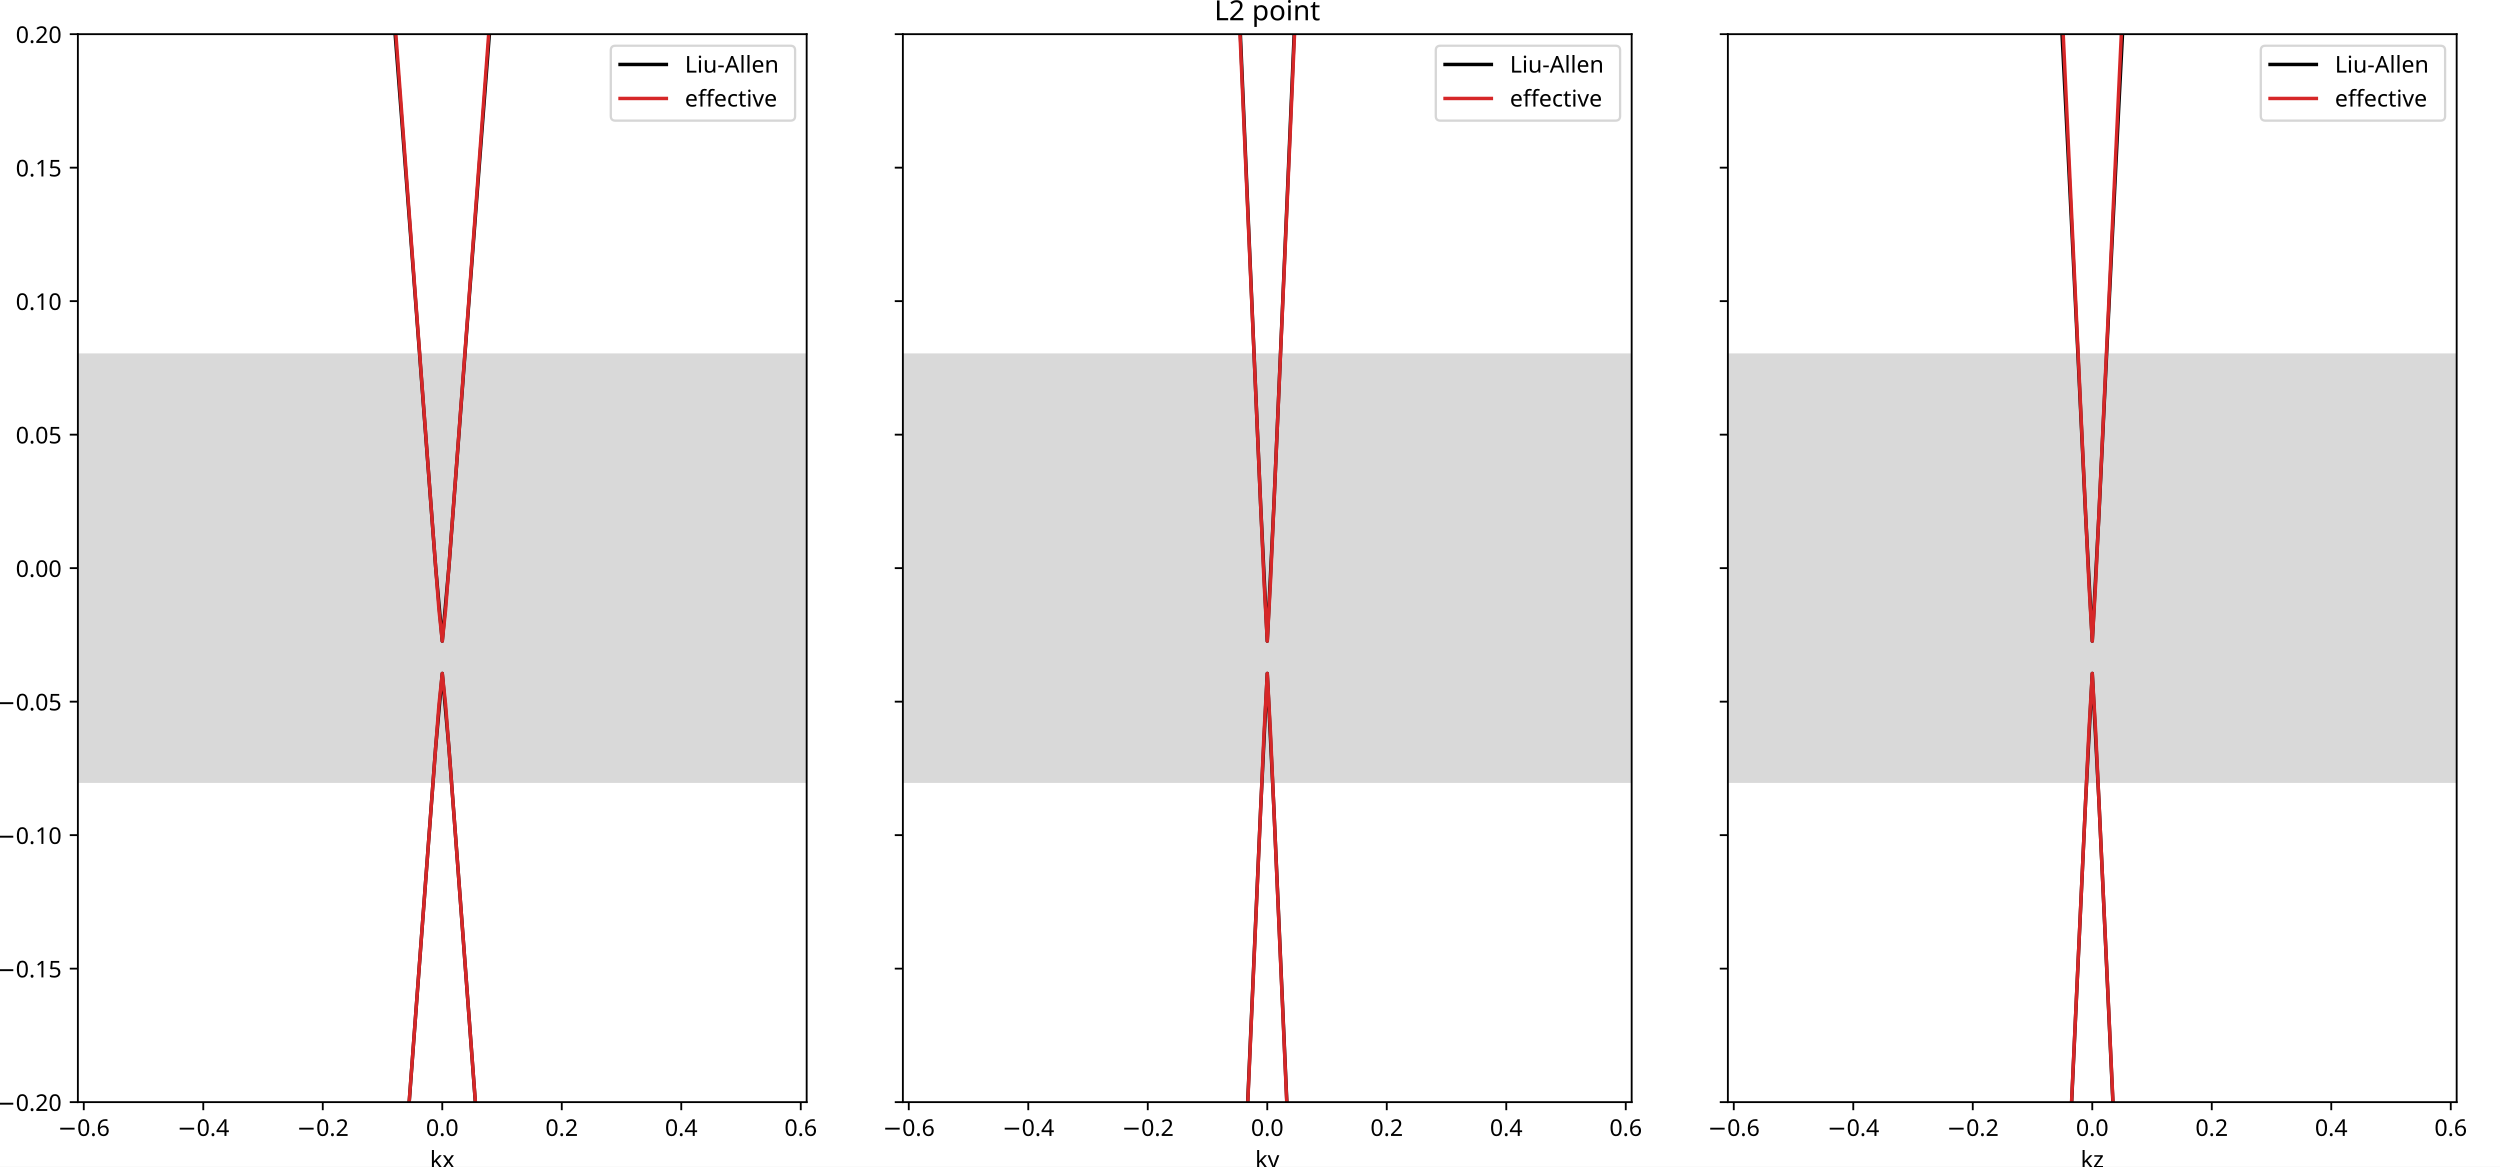
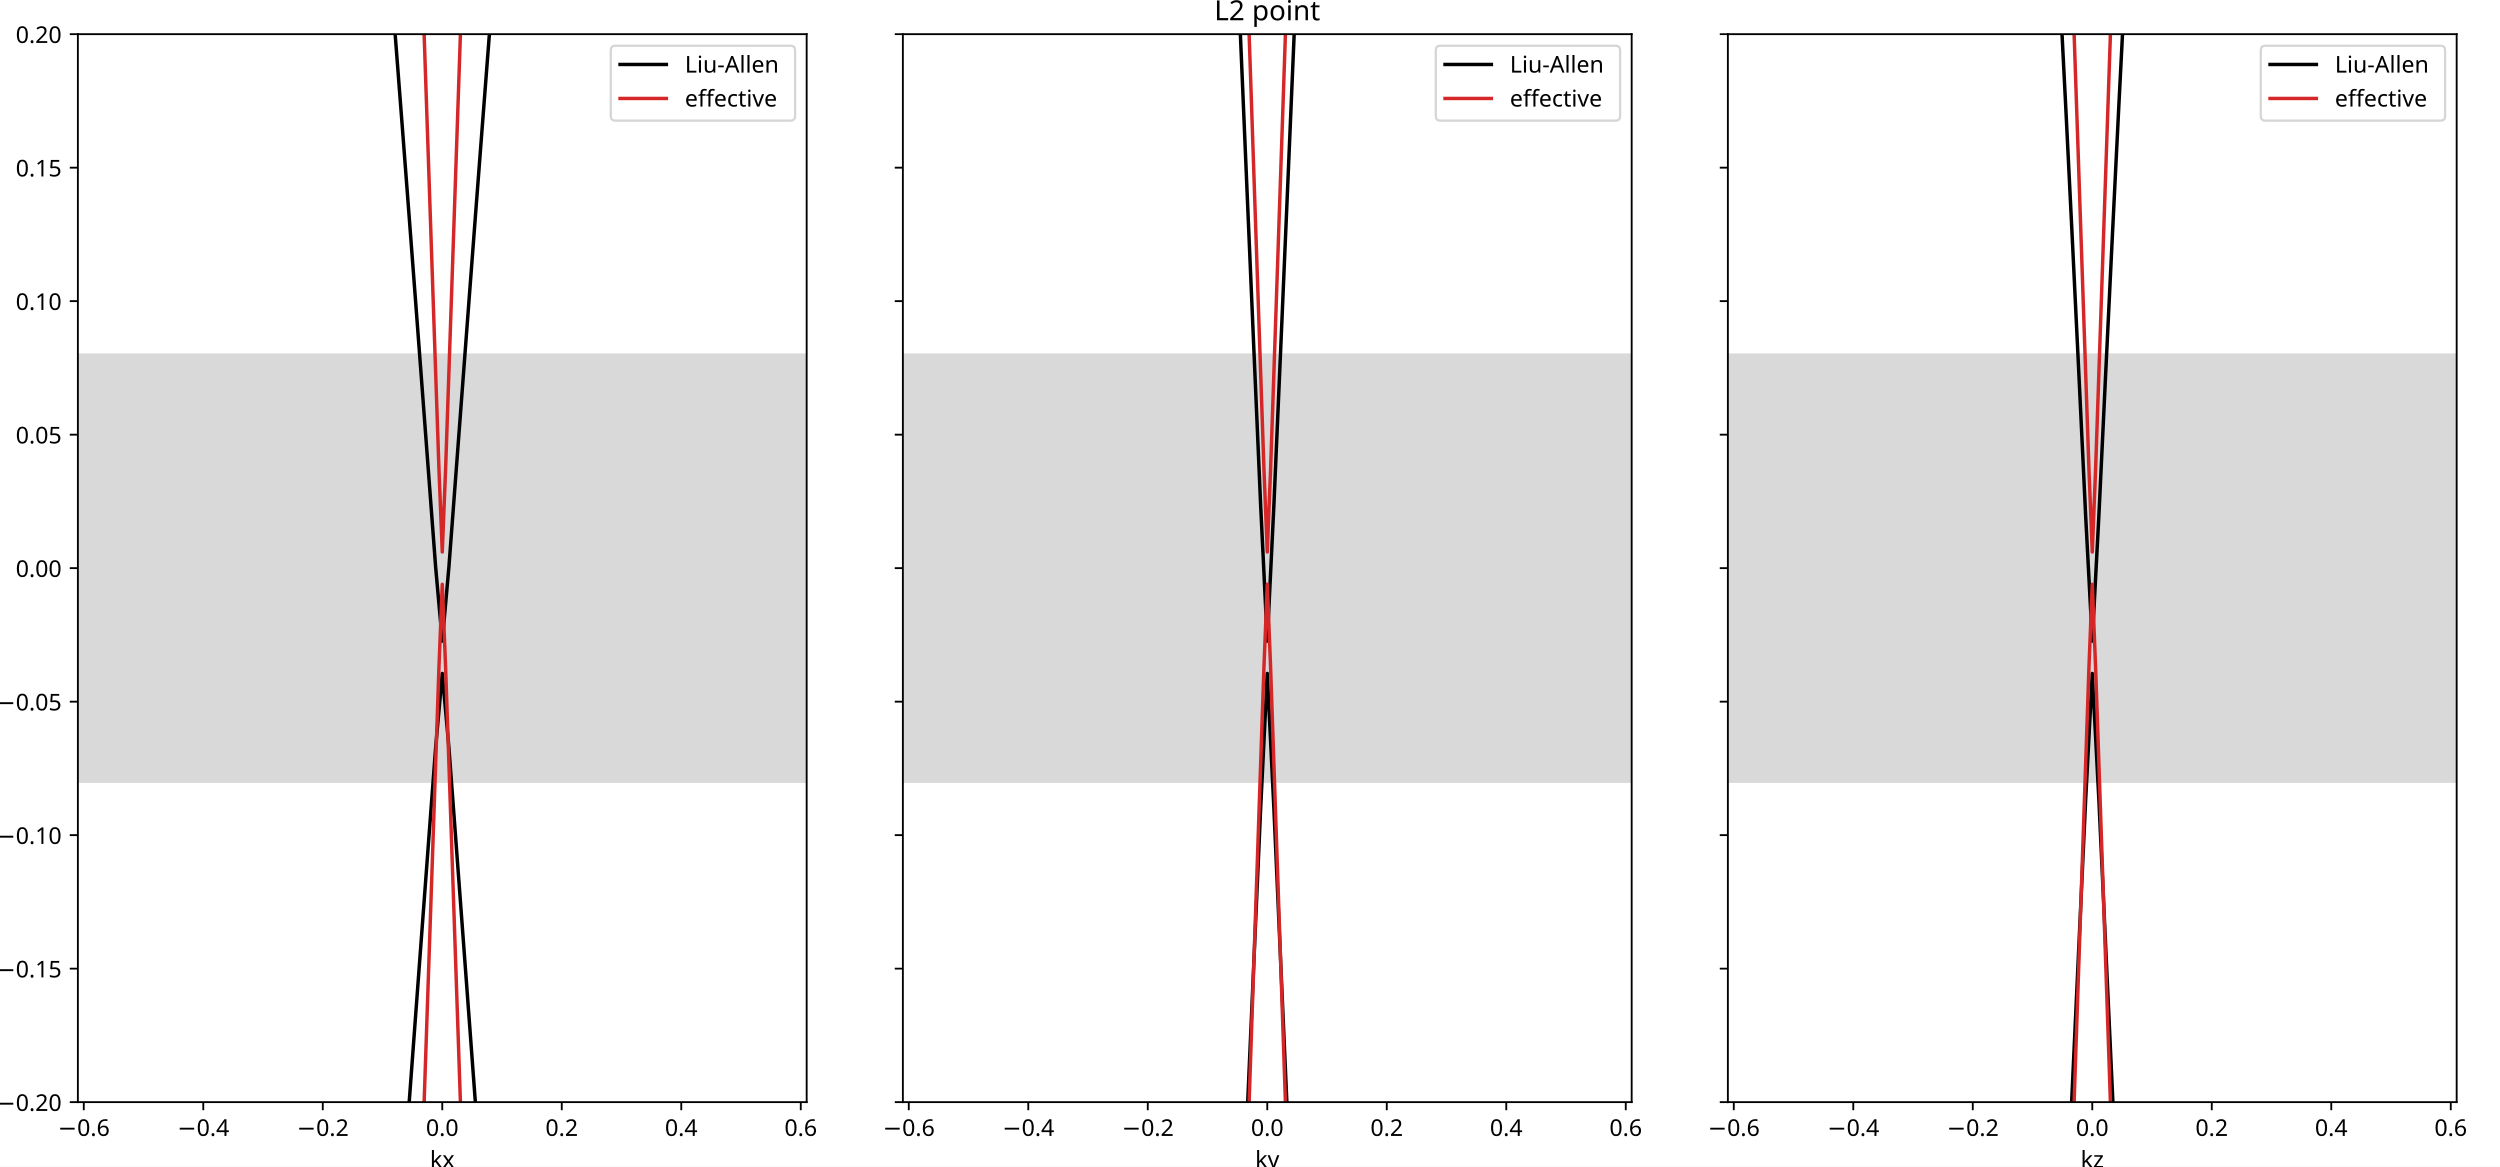
<svg xmlns="http://www.w3.org/2000/svg" xmlns:xlink="http://www.w3.org/1999/xlink" width="1080pt" height="504pt" viewBox="0 0 1080 504" version="1.1">
  <defs>
    <style type="text/css">*{stroke-linejoin: round; stroke-linecap: butt}</style>
  </defs>
  <g id="figure_1">
    <g id="patch_1">
      <path d="M 0 504  L 1080 504  L 1080 0  L 0 0  z " style="fill: #ffffff" />
    </g>
    <g id="axes_1">
      <g id="patch_2">
        <path d="M 33.64 476.12  L 348.48 476.12  L 348.48 14.76  L 33.64 14.76  z " style="fill: #ffffff" />
      </g>
      <g id="patch_3">
-         <path d="M 33.64 337.712  L 33.64 153.168  L 348.48 153.168  L 348.48 337.712  z " clip-path="url(#pad073ff239)" style="fill: #808080; opacity: 0.3; stroke: #808080; stroke-linejoin: miter" />
+         <path d="M 33.64 337.712  L 33.64 153.168  L 348.48 153.168  L 348.48 337.712  z " clip-path="url(#pa599fb9240)" style="fill: #808080; opacity: 0.3; stroke: #808080; stroke-linejoin: miter" />
      </g>
      <g id="matplotlib.axis_1">
        <g id="xtick_1">
          <g id="line2d_1">
            <defs>
-               <path id="m7e46b90f7b" d="M 0 0  L 0 3.5  " style="stroke: #000000; stroke-width: 0.8" />
+               <path id="ma1ecff5250" d="M 0 0  L 0 3.5  " style="stroke: #000000; stroke-width: 0.8" />
            </defs>
            <g>
-               <use xlink:href="#m7e46b90f7b" x="36.191" y="476.12" style="stroke: #000000; stroke-width: 0.8" />
+               <use xlink:href="#ma1ecff5250" x="36.191" y="476.12" style="stroke: #000000; stroke-width: 0.8" />
            </g>
          </g>
          <g id="text_1">
            <text style="font: 10px 'sans-serif'; text-anchor: middle" x="36.191" y="490.718" transform="rotate(-0, 36.1912, 490.7184)">−0.6</text>
          </g>
        </g>
        <g id="xtick_2">
          <g id="line2d_2">
            <g>
-               <use xlink:href="#m7e46b90f7b" x="87.814" y="476.12" style="stroke: #000000; stroke-width: 0.8" />
+               <use xlink:href="#ma1ecff5250" x="87.814" y="476.12" style="stroke: #000000; stroke-width: 0.8" />
            </g>
          </g>
          <g id="text_2">
            <text style="font: 10px 'sans-serif'; text-anchor: middle" x="87.814" y="490.718" transform="rotate(-0, 87.81414, 490.7184)">−0.4</text>
          </g>
        </g>
        <g id="xtick_3">
          <g id="line2d_3">
            <g>
-               <use xlink:href="#m7e46b90f7b" x="139.437" y="476.12" style="stroke: #000000; stroke-width: 0.8" />
+               <use xlink:href="#ma1ecff5250" x="139.437" y="476.12" style="stroke: #000000; stroke-width: 0.8" />
            </g>
          </g>
          <g id="text_3">
            <text style="font: 10px 'sans-serif'; text-anchor: middle" x="139.437" y="490.718" transform="rotate(-0, 139.4371, 490.7184)">−0.2</text>
          </g>
        </g>
        <g id="xtick_4">
          <g id="line2d_4">
            <g>
-               <use xlink:href="#m7e46b90f7b" x="191.06" y="476.12" style="stroke: #000000; stroke-width: 0.8" />
+               <use xlink:href="#ma1ecff5250" x="191.06" y="476.12" style="stroke: #000000; stroke-width: 0.8" />
            </g>
          </g>
          <g id="text_4">
            <text style="font: 10px 'sans-serif'; text-anchor: middle" x="191.06" y="490.718" transform="rotate(-0, 191.06, 490.7184)">0.0</text>
          </g>
        </g>
        <g id="xtick_5">
          <g id="line2d_5">
            <g>
-               <use xlink:href="#m7e46b90f7b" x="242.683" y="476.12" style="stroke: #000000; stroke-width: 0.8" />
+               <use xlink:href="#ma1ecff5250" x="242.683" y="476.12" style="stroke: #000000; stroke-width: 0.8" />
            </g>
          </g>
          <g id="text_5">
            <text style="font: 10px 'sans-serif'; text-anchor: middle" x="242.683" y="490.718" transform="rotate(-0, 242.6829, 490.7184)">0.2</text>
          </g>
        </g>
        <g id="xtick_6">
          <g id="line2d_6">
            <g>
-               <use xlink:href="#m7e46b90f7b" x="294.306" y="476.12" style="stroke: #000000; stroke-width: 0.8" />
+               <use xlink:href="#ma1ecff5250" x="294.306" y="476.12" style="stroke: #000000; stroke-width: 0.8" />
            </g>
          </g>
          <g id="text_6">
            <text style="font: 10px 'sans-serif'; text-anchor: middle" x="294.306" y="490.718" transform="rotate(-0, 294.3059, 490.7184)">0.4</text>
          </g>
        </g>
        <g id="xtick_7">
          <g id="line2d_7">
            <g>
-               <use xlink:href="#m7e46b90f7b" x="345.929" y="476.12" style="stroke: #000000; stroke-width: 0.8" />
+               <use xlink:href="#ma1ecff5250" x="345.929" y="476.12" style="stroke: #000000; stroke-width: 0.8" />
            </g>
          </g>
          <g id="text_7">
            <text style="font: 10px 'sans-serif'; text-anchor: middle" x="345.929" y="490.718" transform="rotate(-0, 345.9288, 490.7184)">0.6</text>
          </g>
        </g>
        <g id="text_8">
          <text style="font: 10px 'sans-serif'; text-anchor: middle" x="191.06" y="504.397" transform="rotate(-0, 191.06, 504.3966)">kx</text>
        </g>
      </g>
      <g id="matplotlib.axis_2">
        <g id="ytick_1">
          <g id="line2d_8">
            <defs>
-               <path id="mc9d4b0c5ed" d="M 0 0  L -3.5 0  " style="stroke: #000000; stroke-width: 0.8" />
+               <path id="m4c6b4a5b4a" d="M 0 0  L -3.5 0  " style="stroke: #000000; stroke-width: 0.8" />
            </defs>
            <g>
-               <use xlink:href="#mc9d4b0c5ed" x="33.64" y="476.12" style="stroke: #000000; stroke-width: 0.8" />
+               <use xlink:href="#m4c6b4a5b4a" x="33.64" y="476.12" style="stroke: #000000; stroke-width: 0.8" />
            </g>
          </g>
          <g id="text_9">
            <text style="font: 10px 'sans-serif'; text-anchor: end" x="26.64" y="479.919" transform="rotate(-0, 26.64, 479.9192)">−0.20</text>
          </g>
        </g>
        <g id="ytick_2">
          <g id="line2d_9">
            <g>
-               <use xlink:href="#mc9d4b0c5ed" x="33.64" y="418.45" style="stroke: #000000; stroke-width: 0.8" />
+               <use xlink:href="#m4c6b4a5b4a" x="33.64" y="418.45" style="stroke: #000000; stroke-width: 0.8" />
            </g>
          </g>
          <g id="text_10">
            <text style="font: 10px 'sans-serif'; text-anchor: end" x="26.64" y="422.249" transform="rotate(-0, 26.64, 422.2492)">−0.15</text>
          </g>
        </g>
        <g id="ytick_3">
          <g id="line2d_10">
            <g>
-               <use xlink:href="#mc9d4b0c5ed" x="33.64" y="360.78" style="stroke: #000000; stroke-width: 0.8" />
+               <use xlink:href="#m4c6b4a5b4a" x="33.64" y="360.78" style="stroke: #000000; stroke-width: 0.8" />
            </g>
          </g>
          <g id="text_11">
            <text style="font: 10px 'sans-serif'; text-anchor: end" x="26.64" y="364.579" transform="rotate(-0, 26.64, 364.5792)">−0.10</text>
          </g>
        </g>
        <g id="ytick_4">
          <g id="line2d_11">
            <g>
-               <use xlink:href="#mc9d4b0c5ed" x="33.64" y="303.11" style="stroke: #000000; stroke-width: 0.8" />
+               <use xlink:href="#m4c6b4a5b4a" x="33.64" y="303.11" style="stroke: #000000; stroke-width: 0.8" />
            </g>
          </g>
          <g id="text_12">
            <text style="font: 10px 'sans-serif'; text-anchor: end" x="26.64" y="306.909" transform="rotate(-0, 26.64, 306.9092)">−0.05</text>
          </g>
        </g>
        <g id="ytick_5">
          <g id="line2d_12">
            <g>
-               <use xlink:href="#mc9d4b0c5ed" x="33.64" y="245.44" style="stroke: #000000; stroke-width: 0.8" />
+               <use xlink:href="#m4c6b4a5b4a" x="33.64" y="245.44" style="stroke: #000000; stroke-width: 0.8" />
            </g>
          </g>
          <g id="text_13">
            <text style="font: 10px 'sans-serif'; text-anchor: end" x="26.64" y="249.239" transform="rotate(-0, 26.64, 249.2392)">0.00</text>
          </g>
        </g>
        <g id="ytick_6">
          <g id="line2d_13">
            <g>
-               <use xlink:href="#mc9d4b0c5ed" x="33.64" y="187.77" style="stroke: #000000; stroke-width: 0.8" />
+               <use xlink:href="#m4c6b4a5b4a" x="33.64" y="187.77" style="stroke: #000000; stroke-width: 0.8" />
            </g>
          </g>
          <g id="text_14">
            <text style="font: 10px 'sans-serif'; text-anchor: end" x="26.64" y="191.569" transform="rotate(-0, 26.64, 191.5692)">0.05</text>
          </g>
        </g>
        <g id="ytick_7">
          <g id="line2d_14">
            <g>
-               <use xlink:href="#mc9d4b0c5ed" x="33.64" y="130.1" style="stroke: #000000; stroke-width: 0.8" />
+               <use xlink:href="#m4c6b4a5b4a" x="33.64" y="130.1" style="stroke: #000000; stroke-width: 0.8" />
            </g>
          </g>
          <g id="text_15">
            <text style="font: 10px 'sans-serif'; text-anchor: end" x="26.64" y="133.899" transform="rotate(-0, 26.64, 133.8992)">0.10</text>
          </g>
        </g>
        <g id="ytick_8">
          <g id="line2d_15">
            <g>
-               <use xlink:href="#mc9d4b0c5ed" x="33.64" y="72.43" style="stroke: #000000; stroke-width: 0.8" />
+               <use xlink:href="#m4c6b4a5b4a" x="33.64" y="72.43" style="stroke: #000000; stroke-width: 0.8" />
            </g>
          </g>
          <g id="text_16">
            <text style="font: 10px 'sans-serif'; text-anchor: end" x="26.64" y="76.229" transform="rotate(-0, 26.64, 76.22922)">0.15</text>
          </g>
        </g>
        <g id="ytick_9">
          <g id="line2d_16">
            <g>
-               <use xlink:href="#mc9d4b0c5ed" x="33.64" y="14.76" style="stroke: #000000; stroke-width: 0.8" />
+               <use xlink:href="#m4c6b4a5b4a" x="33.64" y="14.76" style="stroke: #000000; stroke-width: 0.8" />
            </g>
          </g>
          <g id="text_17">
            <text style="font: 10px 'sans-serif'; text-anchor: end" x="26.64" y="18.559" transform="rotate(-0, 26.64, 18.55922)">0.20</text>
          </g>
        </g>
        <g id="text_18">
          <text style="font: 10px 'sans-serif'; text-anchor: middle" x="-10.085" y="245.44" transform="rotate(-90, -10.085, 245.44)">Energy</text>
        </g>
      </g>
      <g id="line2d_17">
-         <path d="M 174.634 505  L 176.749 476.417  L 179.611 437.857  L 182.473 399.401  L 185.336 361.053  L 188.198 322.955  L 191.06 290.936  L 193.922 322.951  L 196.784 361.052  L 199.647 399.402  L 202.509 437.861  L 205.371 476.423  L 207.485 505  " clip-path="url(#pad073ff239)" style="fill: none; stroke: #000000; stroke-width: 1.5; stroke-linecap: square" />
+         <path d="M 174.634 505  L 176.749 476.417  L 179.611 437.857  L 182.473 399.401  L 185.336 361.053  L 188.198 322.955  L 191.06 290.936  L 193.922 322.951  L 196.784 361.052  L 199.647 399.402  L 202.509 437.861  L 205.371 476.423  L 207.485 505  " clip-path="url(#pa599fb9240)" style="fill: none; stroke: #000000; stroke-width: 1.5; stroke-linecap: square" />
      </g>
      <g id="line2d_18">
-         <path d="M 169.471 -1  L 171.025 18.952  L 173.887 56.058  L 176.749 93.48  L 179.611 131.168  L 182.473 169.06  L 185.336 207.071  L 188.198 244.995  L 191.06 276.963  L 193.922 245.005  L 196.784 207.084  L 199.647 169.076  L 202.509 131.186  L 205.371 93.5  L 208.233 56.079  L 211.095 18.975  L 212.651 -1  " clip-path="url(#pad073ff239)" style="fill: none; stroke: #000000; stroke-width: 1.5; stroke-linecap: square" />
+         <path d="M 169.471 -1  L 171.025 18.952  L 173.887 56.058  L 176.749 93.48  L 179.611 131.168  L 182.473 169.06  L 185.336 207.071  L 188.198 244.995  L 191.06 276.963  L 193.922 245.005  L 196.784 207.084  L 199.647 169.076  L 202.509 131.186  L 205.371 93.5  L 208.233 56.079  L 211.095 18.975  L 212.651 -1  " clip-path="url(#pa599fb9240)" style="fill: none; stroke: #000000; stroke-width: 1.5; stroke-linecap: square" />
      </g>
      <g id="line2d_19">
-         <path d="M 174.597 505  L 175.318 495.327  L 176.749 476.133  L 178.18 456.941  L 179.611 437.753  L 181.042 418.57  L 182.473 399.395  L 183.905 380.231  L 185.336 361.089  L 186.767 341.988  L 188.198 322.991  L 189.629 304.386  L 191.06 290.936  L 192.491 304.386  L 193.922 322.991  L 195.353 341.988  L 196.784 361.089  L 198.215 380.231  L 199.647 399.395  L 201.078 418.57  L 202.509 437.753  L 203.94 456.941  L 205.371 476.133  L 206.802 495.327  L 207.523 505  " clip-path="url(#pad073ff239)" style="fill: none; stroke: #d62728; stroke-width: 1.5; stroke-linecap: square" />
+         <path d="M 182.238 505  L 182.473 498.089  L 183.905 456.016  L 185.336 413.953  L 186.767 371.909  L 188.198 329.914  L 189.629 288.108  L 191.06 252.427  L 192.491 288.108  L 193.922 329.914  L 195.353 371.909  L 196.784 413.953  L 198.215 456.016  L 199.647 498.089  L 199.882 505  " clip-path="url(#pa599fb9240)" style="fill: none; stroke: #d62728; stroke-width: 1.5; stroke-linecap: square" />
      </g>
      <g id="line2d_20">
-         <path d="M 169.834 -1  L 171.025 14.98  L 172.456 34.179  L 173.887 53.376  L 175.318 72.572  L 176.749 91.766  L 178.18 110.958  L 179.611 130.146  L 181.042 149.329  L 182.473 168.504  L 183.905 187.667  L 185.336 206.81  L 186.767 225.91  L 188.198 244.908  L 189.629 263.512  L 191.06 276.963  L 192.491 263.512  L 193.922 244.908  L 195.353 225.91  L 196.784 206.81  L 198.215 187.667  L 199.647 168.504  L 201.078 149.329  L 202.509 130.146  L 203.94 110.958  L 205.371 91.766  L 206.802 72.572  L 208.233 53.376  L 209.664 34.179  L 211.095 14.98  L 212.286 -1  " clip-path="url(#pad073ff239)" style="fill: none; stroke: #d62728; stroke-width: 1.5; stroke-linecap: square" />
+         <path d="M 182.685 -1  L 183.905 34.864  L 185.336 76.927  L 186.767 118.971  L 188.198 160.966  L 189.629 202.772  L 191.06 238.453  L 192.491 202.772  L 193.922 160.966  L 195.353 118.971  L 196.784 76.927  L 198.215 34.864  L 199.435 -1  " clip-path="url(#pa599fb9240)" style="fill: none; stroke: #d62728; stroke-width: 1.5; stroke-linecap: square" />
      </g>
      <g id="patch_4">
        <path d="M 33.64 476.12  L 33.64 14.76  " style="fill: none; stroke: #000000; stroke-width: 0.8; stroke-linejoin: miter; stroke-linecap: square" />
      </g>
      <g id="patch_5">
        <path d="M 348.48 476.12  L 348.48 14.76  " style="fill: none; stroke: #000000; stroke-width: 0.8; stroke-linejoin: miter; stroke-linecap: square" />
      </g>
      <g id="patch_6">
        <path d="M 33.64 476.12  L 348.48 476.12  " style="fill: none; stroke: #000000; stroke-width: 0.8; stroke-linejoin: miter; stroke-linecap: square" />
      </g>
      <g id="patch_7">
        <path d="M 33.64 14.76  L 348.48 14.76  " style="fill: none; stroke: #000000; stroke-width: 0.8; stroke-linejoin: miter; stroke-linecap: square" />
      </g>
      <g id="legend_1">
        <g id="patch_8">
          <path d="M 265.864 52.116  L 341.48 52.116  Q 343.48 52.116 343.48 50.116  L 343.48 21.76  Q 343.48 19.76 341.48 19.76  L 265.864 19.76  Q 263.864 19.76 263.864 21.76  L 263.864 50.116  Q 263.864 52.116 265.864 52.116  z " style="fill: #ffffff; opacity: 0.8; stroke: #cccccc; stroke-linejoin: miter" />
        </g>
        <g id="line2d_21">
          <path d="M 267.864 27.858  L 277.864 27.858  L 287.864 27.858  " style="fill: none; stroke: #000000; stroke-width: 1.5; stroke-linecap: square" />
        </g>
        <g id="text_19">
          <text style="font: 10px 'sans-serif'; text-anchor: start" x="295.864" y="31.358" transform="rotate(-0, 295.8644, 31.35844)">Liu-Allen</text>
        </g>
        <g id="line2d_22">
          <path d="M 267.864 42.537  L 277.864 42.537  L 287.864 42.537  " style="fill: none; stroke: #d62728; stroke-width: 1.5; stroke-linecap: square" />
        </g>
        <g id="text_20">
          <text style="font: 10px 'sans-serif'; text-anchor: start" x="295.864" y="46.037" transform="rotate(-0, 295.8644, 46.03656)">effective</text>
        </g>
      </g>
    </g>
    <g id="axes_2">
      <g id="patch_9">
        <path d="M 390.04 476.12  L 704.88 476.12  L 704.88 14.76  L 390.04 14.76  z " style="fill: #ffffff" />
      </g>
      <g id="patch_10">
-         <path d="M 390.04 337.712  L 390.04 153.168  L 704.88 153.168  L 704.88 337.712  z " clip-path="url(#pd017abe13d)" style="fill: #808080; opacity: 0.3; stroke: #808080; stroke-linejoin: miter" />
+         <path d="M 390.04 337.712  L 390.04 153.168  L 704.88 153.168  L 704.88 337.712  z " clip-path="url(#p8464dcc2fc)" style="fill: #808080; opacity: 0.3; stroke: #808080; stroke-linejoin: miter" />
      </g>
      <g id="matplotlib.axis_3">
        <g id="xtick_8">
          <g id="line2d_23">
            <g>
-               <use xlink:href="#m7e46b90f7b" x="392.591" y="476.12" style="stroke: #000000; stroke-width: 0.8" />
+               <use xlink:href="#ma1ecff5250" x="392.591" y="476.12" style="stroke: #000000; stroke-width: 0.8" />
            </g>
          </g>
          <g id="text_21">
            <text style="font: 10px 'sans-serif'; text-anchor: middle" x="392.591" y="490.718" transform="rotate(-0, 392.5912, 490.7184)">−0.6</text>
          </g>
        </g>
        <g id="xtick_9">
          <g id="line2d_24">
            <g>
-               <use xlink:href="#m7e46b90f7b" x="444.214" y="476.12" style="stroke: #000000; stroke-width: 0.8" />
+               <use xlink:href="#ma1ecff5250" x="444.214" y="476.12" style="stroke: #000000; stroke-width: 0.8" />
            </g>
          </g>
          <g id="text_22">
            <text style="font: 10px 'sans-serif'; text-anchor: middle" x="444.214" y="490.718" transform="rotate(-0, 444.2141, 490.7184)">−0.4</text>
          </g>
        </g>
        <g id="xtick_10">
          <g id="line2d_25">
            <g>
-               <use xlink:href="#m7e46b90f7b" x="495.837" y="476.12" style="stroke: #000000; stroke-width: 0.8" />
+               <use xlink:href="#ma1ecff5250" x="495.837" y="476.12" style="stroke: #000000; stroke-width: 0.8" />
            </g>
          </g>
          <g id="text_23">
            <text style="font: 10px 'sans-serif'; text-anchor: middle" x="495.837" y="490.718" transform="rotate(-0, 495.8371, 490.7184)">−0.2</text>
          </g>
        </g>
        <g id="xtick_11">
          <g id="line2d_26">
            <g>
-               <use xlink:href="#m7e46b90f7b" x="547.46" y="476.12" style="stroke: #000000; stroke-width: 0.8" />
+               <use xlink:href="#ma1ecff5250" x="547.46" y="476.12" style="stroke: #000000; stroke-width: 0.8" />
            </g>
          </g>
          <g id="text_24">
            <text style="font: 10px 'sans-serif'; text-anchor: middle" x="547.46" y="490.718" transform="rotate(-0, 547.46, 490.7184)">0.0</text>
          </g>
        </g>
        <g id="xtick_12">
          <g id="line2d_27">
            <g>
-               <use xlink:href="#m7e46b90f7b" x="599.083" y="476.12" style="stroke: #000000; stroke-width: 0.8" />
+               <use xlink:href="#ma1ecff5250" x="599.083" y="476.12" style="stroke: #000000; stroke-width: 0.8" />
            </g>
          </g>
          <g id="text_25">
            <text style="font: 10px 'sans-serif'; text-anchor: middle" x="599.083" y="490.718" transform="rotate(-0, 599.0829, 490.7184)">0.2</text>
          </g>
        </g>
        <g id="xtick_13">
          <g id="line2d_28">
            <g>
-               <use xlink:href="#m7e46b90f7b" x="650.706" y="476.12" style="stroke: #000000; stroke-width: 0.8" />
+               <use xlink:href="#ma1ecff5250" x="650.706" y="476.12" style="stroke: #000000; stroke-width: 0.8" />
            </g>
          </g>
          <g id="text_26">
            <text style="font: 10px 'sans-serif'; text-anchor: middle" x="650.706" y="490.718" transform="rotate(-0, 650.7059, 490.7184)">0.4</text>
          </g>
        </g>
        <g id="xtick_14">
          <g id="line2d_29">
            <g>
-               <use xlink:href="#m7e46b90f7b" x="702.329" y="476.12" style="stroke: #000000; stroke-width: 0.8" />
+               <use xlink:href="#ma1ecff5250" x="702.329" y="476.12" style="stroke: #000000; stroke-width: 0.8" />
            </g>
          </g>
          <g id="text_27">
            <text style="font: 10px 'sans-serif'; text-anchor: middle" x="702.329" y="490.718" transform="rotate(-0, 702.3288, 490.7184)">0.6</text>
          </g>
        </g>
        <g id="text_28">
          <text style="font: 10px 'sans-serif'; text-anchor: middle" x="547.46" y="504.397" transform="rotate(-0, 547.46, 504.3966)">ky</text>
        </g>
      </g>
      <g id="matplotlib.axis_4">
        <g id="ytick_10">
          <g id="line2d_30">
            <g>
-               <use xlink:href="#mc9d4b0c5ed" x="390.04" y="476.12" style="stroke: #000000; stroke-width: 0.8" />
+               <use xlink:href="#m4c6b4a5b4a" x="390.04" y="476.12" style="stroke: #000000; stroke-width: 0.8" />
            </g>
          </g>
        </g>
        <g id="ytick_11">
          <g id="line2d_31">
            <g>
-               <use xlink:href="#mc9d4b0c5ed" x="390.04" y="418.45" style="stroke: #000000; stroke-width: 0.8" />
+               <use xlink:href="#m4c6b4a5b4a" x="390.04" y="418.45" style="stroke: #000000; stroke-width: 0.8" />
            </g>
          </g>
        </g>
        <g id="ytick_12">
          <g id="line2d_32">
            <g>
-               <use xlink:href="#mc9d4b0c5ed" x="390.04" y="360.78" style="stroke: #000000; stroke-width: 0.8" />
+               <use xlink:href="#m4c6b4a5b4a" x="390.04" y="360.78" style="stroke: #000000; stroke-width: 0.8" />
            </g>
          </g>
        </g>
        <g id="ytick_13">
          <g id="line2d_33">
            <g>
-               <use xlink:href="#mc9d4b0c5ed" x="390.04" y="303.11" style="stroke: #000000; stroke-width: 0.8" />
+               <use xlink:href="#m4c6b4a5b4a" x="390.04" y="303.11" style="stroke: #000000; stroke-width: 0.8" />
            </g>
          </g>
        </g>
        <g id="ytick_14">
          <g id="line2d_34">
            <g>
-               <use xlink:href="#mc9d4b0c5ed" x="390.04" y="245.44" style="stroke: #000000; stroke-width: 0.8" />
+               <use xlink:href="#m4c6b4a5b4a" x="390.04" y="245.44" style="stroke: #000000; stroke-width: 0.8" />
            </g>
          </g>
        </g>
        <g id="ytick_15">
          <g id="line2d_35">
            <g>
-               <use xlink:href="#mc9d4b0c5ed" x="390.04" y="187.77" style="stroke: #000000; stroke-width: 0.8" />
+               <use xlink:href="#m4c6b4a5b4a" x="390.04" y="187.77" style="stroke: #000000; stroke-width: 0.8" />
            </g>
          </g>
        </g>
        <g id="ytick_16">
          <g id="line2d_36">
            <g>
-               <use xlink:href="#mc9d4b0c5ed" x="390.04" y="130.1" style="stroke: #000000; stroke-width: 0.8" />
+               <use xlink:href="#m4c6b4a5b4a" x="390.04" y="130.1" style="stroke: #000000; stroke-width: 0.8" />
            </g>
          </g>
        </g>
        <g id="ytick_17">
          <g id="line2d_37">
            <g>
-               <use xlink:href="#mc9d4b0c5ed" x="390.04" y="72.43" style="stroke: #000000; stroke-width: 0.8" />
+               <use xlink:href="#m4c6b4a5b4a" x="390.04" y="72.43" style="stroke: #000000; stroke-width: 0.8" />
            </g>
          </g>
        </g>
        <g id="ytick_18">
          <g id="line2d_38">
            <g>
-               <use xlink:href="#mc9d4b0c5ed" x="390.04" y="14.76" style="stroke: #000000; stroke-width: 0.8" />
+               <use xlink:href="#m4c6b4a5b4a" x="390.04" y="14.76" style="stroke: #000000; stroke-width: 0.8" />
            </g>
          </g>
        </g>
      </g>
      <g id="line2d_39">
-         <path d="M 537.74 505  L 538.873 479.062  L 541.736 414.029  L 544.598 349.31  L 547.46 290.936  L 550.322 349.311  L 553.184 414.028  L 556.047 479.059  L 557.18 505  " clip-path="url(#pd017abe13d)" style="fill: none; stroke: #000000; stroke-width: 1.5; stroke-linecap: square" />
+         <path d="M 537.74 505  L 538.873 479.062  L 541.736 414.029  L 544.598 349.31  L 547.46 290.936  L 550.322 349.311  L 553.184 414.028  L 556.047 479.059  L 557.18 505  " clip-path="url(#p8464dcc2fc)" style="fill: none; stroke: #000000; stroke-width: 1.5; stroke-linecap: square" />
      </g>
      <g id="line2d_40">
-         <path d="M 535.173 -1  L 536.011 18.789  L 538.873 85.991  L 541.736 152.519  L 544.598 218.238  L 547.46 276.963  L 550.322 218.234  L 553.184 152.513  L 556.047 85.984  L 558.909 18.78  L 559.746 -1  " clip-path="url(#pd017abe13d)" style="fill: none; stroke: #000000; stroke-width: 1.5; stroke-linecap: square" />
+         <path d="M 535.173 -1  L 536.011 18.789  L 538.873 85.991  L 541.736 152.519  L 544.598 218.238  L 547.46 276.963  L 550.322 218.234  L 553.184 152.513  L 556.047 85.984  L 558.909 18.78  L 559.746 -1  " clip-path="url(#p8464dcc2fc)" style="fill: none; stroke: #000000; stroke-width: 1.5; stroke-linecap: square" />
      </g>
      <g id="line2d_41">
-         <path d="M 537.785 505  L 538.873 480.153  L 540.305 447.498  L 541.736 414.856  L 543.167 382.238  L 544.598 349.682  L 546.029 317.368  L 547.46 290.936  L 548.891 317.368  L 550.322 349.682  L 551.753 382.238  L 553.184 414.856  L 554.615 447.498  L 556.047 480.153  L 557.135 505  " clip-path="url(#pd017abe13d)" style="fill: none; stroke: #d62728; stroke-width: 1.5; stroke-linecap: square" />
+         <path d="M 538.638 505  L 538.873 498.089  L 540.305 456.016  L 541.736 413.953  L 543.167 371.909  L 544.598 329.914  L 546.029 288.108  L 547.46 252.427  L 548.891 288.108  L 550.322 329.914  L 551.753 371.909  L 553.184 413.953  L 554.615 456.016  L 556.047 498.089  L 556.282 505  " clip-path="url(#p8464dcc2fc)" style="fill: none; stroke: #d62728; stroke-width: 1.5; stroke-linecap: square" />
      </g>
      <g id="line2d_42">
-         <path d="M 534.985 -1  L 536.011 22.417  L 537.442 55.083  L 538.873 87.746  L 540.305 120.401  L 541.736 153.043  L 543.167 185.661  L 544.598 218.217  L 546.029 250.531  L 547.46 276.963  L 548.891 250.531  L 550.322 218.217  L 551.753 185.661  L 553.184 153.043  L 554.615 120.401  L 556.047 87.746  L 557.478 55.083  L 558.909 22.417  L 559.935 -1  " clip-path="url(#pd017abe13d)" style="fill: none; stroke: #d62728; stroke-width: 1.5; stroke-linecap: square" />
+         <path d="M 539.085 -1  L 540.305 34.864  L 541.736 76.927  L 543.167 118.971  L 544.598 160.966  L 546.029 202.772  L 547.46 238.453  L 548.891 202.772  L 550.322 160.966  L 551.753 118.971  L 553.184 76.927  L 554.615 34.864  L 555.835 -1  " clip-path="url(#p8464dcc2fc)" style="fill: none; stroke: #d62728; stroke-width: 1.5; stroke-linecap: square" />
      </g>
      <g id="patch_11">
        <path d="M 390.04 476.12  L 390.04 14.76  " style="fill: none; stroke: #000000; stroke-width: 0.8; stroke-linejoin: miter; stroke-linecap: square" />
      </g>
      <g id="patch_12">
        <path d="M 704.88 476.12  L 704.88 14.76  " style="fill: none; stroke: #000000; stroke-width: 0.8; stroke-linejoin: miter; stroke-linecap: square" />
      </g>
      <g id="patch_13">
        <path d="M 390.04 476.12  L 704.88 476.12  " style="fill: none; stroke: #000000; stroke-width: 0.8; stroke-linejoin: miter; stroke-linecap: square" />
      </g>
      <g id="patch_14">
        <path d="M 390.04 14.76  L 704.88 14.76  " style="fill: none; stroke: #000000; stroke-width: 0.8; stroke-linejoin: miter; stroke-linecap: square" />
      </g>
      <g id="text_29">
        <text style="font: 12px 'sans-serif'; text-anchor: middle" x="547.46" y="8.76" transform="rotate(-0, 547.46, 8.76)">L2 point</text>
      </g>
      <g id="legend_2">
        <g id="patch_15">
          <path d="M 622.264 52.116  L 697.88 52.116  Q 699.88 52.116 699.88 50.116  L 699.88 21.76  Q 699.88 19.76 697.88 19.76  L 622.264 19.76  Q 620.264 19.76 620.264 21.76  L 620.264 50.116  Q 620.264 52.116 622.264 52.116  z " style="fill: #ffffff; opacity: 0.8; stroke: #cccccc; stroke-linejoin: miter" />
        </g>
        <g id="line2d_43">
          <path d="M 624.264 27.858  L 634.264 27.858  L 644.264 27.858  " style="fill: none; stroke: #000000; stroke-width: 1.5; stroke-linecap: square" />
        </g>
        <g id="text_30">
          <text style="font: 10px 'sans-serif'; text-anchor: start" x="652.264" y="31.358" transform="rotate(-0, 652.2644, 31.35844)">Liu-Allen</text>
        </g>
        <g id="line2d_44">
          <path d="M 624.264 42.537  L 634.264 42.537  L 644.264 42.537  " style="fill: none; stroke: #d62728; stroke-width: 1.5; stroke-linecap: square" />
        </g>
        <g id="text_31">
          <text style="font: 10px 'sans-serif'; text-anchor: start" x="652.264" y="46.037" transform="rotate(-0, 652.2644, 46.03656)">effective</text>
        </g>
      </g>
    </g>
    <g id="axes_3">
      <g id="patch_16">
        <path d="M 746.44 476.12  L 1061.28 476.12  L 1061.28 14.76  L 746.44 14.76  z " style="fill: #ffffff" />
      </g>
      <g id="patch_17">
-         <path d="M 746.44 337.712  L 746.44 153.168  L 1061.28 153.168  L 1061.28 337.712  z " clip-path="url(#pab6ae399ad)" style="fill: #808080; opacity: 0.3; stroke: #808080; stroke-linejoin: miter" />
+         <path d="M 746.44 337.712  L 746.44 153.168  L 1061.28 153.168  L 1061.28 337.712  z " clip-path="url(#pfb4fce3c1f)" style="fill: #808080; opacity: 0.3; stroke: #808080; stroke-linejoin: miter" />
      </g>
      <g id="matplotlib.axis_5">
        <g id="xtick_15">
          <g id="line2d_45">
            <g>
-               <use xlink:href="#m7e46b90f7b" x="748.991" y="476.12" style="stroke: #000000; stroke-width: 0.8" />
+               <use xlink:href="#ma1ecff5250" x="748.991" y="476.12" style="stroke: #000000; stroke-width: 0.8" />
            </g>
          </g>
          <g id="text_32">
            <text style="font: 10px 'sans-serif'; text-anchor: middle" x="748.991" y="490.718" transform="rotate(-0, 748.9912, 490.7184)">−0.6</text>
          </g>
        </g>
        <g id="xtick_16">
          <g id="line2d_46">
            <g>
-               <use xlink:href="#m7e46b90f7b" x="800.614" y="476.12" style="stroke: #000000; stroke-width: 0.8" />
+               <use xlink:href="#ma1ecff5250" x="800.614" y="476.12" style="stroke: #000000; stroke-width: 0.8" />
            </g>
          </g>
          <g id="text_33">
            <text style="font: 10px 'sans-serif'; text-anchor: middle" x="800.614" y="490.718" transform="rotate(-0, 800.6141, 490.7184)">−0.4</text>
          </g>
        </g>
        <g id="xtick_17">
          <g id="line2d_47">
            <g>
-               <use xlink:href="#m7e46b90f7b" x="852.237" y="476.12" style="stroke: #000000; stroke-width: 0.8" />
+               <use xlink:href="#ma1ecff5250" x="852.237" y="476.12" style="stroke: #000000; stroke-width: 0.8" />
            </g>
          </g>
          <g id="text_34">
            <text style="font: 10px 'sans-serif'; text-anchor: middle" x="852.237" y="490.718" transform="rotate(-0, 852.2371, 490.7184)">−0.2</text>
          </g>
        </g>
        <g id="xtick_18">
          <g id="line2d_48">
            <g>
-               <use xlink:href="#m7e46b90f7b" x="903.86" y="476.12" style="stroke: #000000; stroke-width: 0.8" />
+               <use xlink:href="#ma1ecff5250" x="903.86" y="476.12" style="stroke: #000000; stroke-width: 0.8" />
            </g>
          </g>
          <g id="text_35">
            <text style="font: 10px 'sans-serif'; text-anchor: middle" x="903.86" y="490.718" transform="rotate(-0, 903.86, 490.7184)">0.0</text>
          </g>
        </g>
        <g id="xtick_19">
          <g id="line2d_49">
            <g>
-               <use xlink:href="#m7e46b90f7b" x="955.483" y="476.12" style="stroke: #000000; stroke-width: 0.8" />
+               <use xlink:href="#ma1ecff5250" x="955.483" y="476.12" style="stroke: #000000; stroke-width: 0.8" />
            </g>
          </g>
          <g id="text_36">
            <text style="font: 10px 'sans-serif'; text-anchor: middle" x="955.483" y="490.718" transform="rotate(-0, 955.4829, 490.7184)">0.2</text>
          </g>
        </g>
        <g id="xtick_20">
          <g id="line2d_50">
            <g>
-               <use xlink:href="#m7e46b90f7b" x="1007.106" y="476.12" style="stroke: #000000; stroke-width: 0.8" />
+               <use xlink:href="#ma1ecff5250" x="1007.106" y="476.12" style="stroke: #000000; stroke-width: 0.8" />
            </g>
          </g>
          <g id="text_37">
            <text style="font: 10px 'sans-serif'; text-anchor: middle" x="1007.106" y="490.718" transform="rotate(-0, 1007.106, 490.7184)">0.4</text>
          </g>
        </g>
        <g id="xtick_21">
          <g id="line2d_51">
            <g>
-               <use xlink:href="#m7e46b90f7b" x="1058.729" y="476.12" style="stroke: #000000; stroke-width: 0.8" />
+               <use xlink:href="#ma1ecff5250" x="1058.729" y="476.12" style="stroke: #000000; stroke-width: 0.8" />
            </g>
          </g>
          <g id="text_38">
            <text style="font: 10px 'sans-serif'; text-anchor: middle" x="1058.729" y="490.718" transform="rotate(-0, 1058.729, 490.7184)">0.6</text>
          </g>
        </g>
        <g id="text_39">
          <text style="font: 10px 'sans-serif'; text-anchor: middle" x="903.86" y="504.397" transform="rotate(-0, 903.86, 504.3966)">kz</text>
        </g>
      </g>
      <g id="matplotlib.axis_6">
        <g id="ytick_19">
          <g id="line2d_52">
            <g>
-               <use xlink:href="#mc9d4b0c5ed" x="746.44" y="476.12" style="stroke: #000000; stroke-width: 0.8" />
+               <use xlink:href="#m4c6b4a5b4a" x="746.44" y="476.12" style="stroke: #000000; stroke-width: 0.8" />
            </g>
          </g>
        </g>
        <g id="ytick_20">
          <g id="line2d_53">
            <g>
-               <use xlink:href="#mc9d4b0c5ed" x="746.44" y="418.45" style="stroke: #000000; stroke-width: 0.8" />
+               <use xlink:href="#m4c6b4a5b4a" x="746.44" y="418.45" style="stroke: #000000; stroke-width: 0.8" />
            </g>
          </g>
        </g>
        <g id="ytick_21">
          <g id="line2d_54">
            <g>
-               <use xlink:href="#mc9d4b0c5ed" x="746.44" y="360.78" style="stroke: #000000; stroke-width: 0.8" />
+               <use xlink:href="#m4c6b4a5b4a" x="746.44" y="360.78" style="stroke: #000000; stroke-width: 0.8" />
            </g>
          </g>
        </g>
        <g id="ytick_22">
          <g id="line2d_55">
            <g>
-               <use xlink:href="#mc9d4b0c5ed" x="746.44" y="303.11" style="stroke: #000000; stroke-width: 0.8" />
+               <use xlink:href="#m4c6b4a5b4a" x="746.44" y="303.11" style="stroke: #000000; stroke-width: 0.8" />
            </g>
          </g>
        </g>
        <g id="ytick_23">
          <g id="line2d_56">
            <g>
-               <use xlink:href="#mc9d4b0c5ed" x="746.44" y="245.44" style="stroke: #000000; stroke-width: 0.8" />
+               <use xlink:href="#m4c6b4a5b4a" x="746.44" y="245.44" style="stroke: #000000; stroke-width: 0.8" />
            </g>
          </g>
        </g>
        <g id="ytick_24">
          <g id="line2d_57">
            <g>
-               <use xlink:href="#mc9d4b0c5ed" x="746.44" y="187.77" style="stroke: #000000; stroke-width: 0.8" />
+               <use xlink:href="#m4c6b4a5b4a" x="746.44" y="187.77" style="stroke: #000000; stroke-width: 0.8" />
            </g>
          </g>
        </g>
        <g id="ytick_25">
          <g id="line2d_58">
            <g>
-               <use xlink:href="#mc9d4b0c5ed" x="746.44" y="130.1" style="stroke: #000000; stroke-width: 0.8" />
+               <use xlink:href="#m4c6b4a5b4a" x="746.44" y="130.1" style="stroke: #000000; stroke-width: 0.8" />
            </g>
          </g>
        </g>
        <g id="ytick_26">
          <g id="line2d_59">
            <g>
-               <use xlink:href="#mc9d4b0c5ed" x="746.44" y="72.43" style="stroke: #000000; stroke-width: 0.8" />
+               <use xlink:href="#m4c6b4a5b4a" x="746.44" y="72.43" style="stroke: #000000; stroke-width: 0.8" />
            </g>
          </g>
        </g>
        <g id="ytick_27">
          <g id="line2d_60">
            <g>
-               <use xlink:href="#mc9d4b0c5ed" x="746.44" y="14.76" style="stroke: #000000; stroke-width: 0.8" />
+               <use xlink:href="#m4c6b4a5b4a" x="746.44" y="14.76" style="stroke: #000000; stroke-width: 0.8" />
            </g>
          </g>
        </g>
      </g>
      <g id="line2d_61">
-         <path d="M 893.62 505  L 895.273 469.068  L 898.136 407.16  L 900.998 345.656  L 903.86 290.936  L 906.722 345.751  L 909.584 407.263  L 912.447 469.18  L 914.094 505  " clip-path="url(#pab6ae399ad)" style="fill: none; stroke: #000000; stroke-width: 1.5; stroke-linecap: square" />
+         <path d="M 893.62 505  L 895.273 469.068  L 898.136 407.16  L 900.998 345.656  L 903.86 290.936  L 906.722 345.751  L 909.584 407.263  L 912.447 469.18  L 914.094 505  " clip-path="url(#pfb4fce3c1f)" style="fill: none; stroke: #000000; stroke-width: 1.5; stroke-linecap: square" />
      </g>
      <g id="line2d_62">
-         <path d="M 889.99 -1  L 892.411 46.35  L 895.273 103.935  L 898.136 162.872  L 900.998 222.752  L 903.86 276.963  L 906.722 222.668  L 909.584 162.792  L 912.447 103.856  L 915.309 46.27  L 917.726 -1  " clip-path="url(#pab6ae399ad)" style="fill: none; stroke: #000000; stroke-width: 1.5; stroke-linecap: square" />
+         <path d="M 889.99 -1  L 892.411 46.35  L 895.273 103.935  L 898.136 162.872  L 900.998 222.752  L 903.86 276.963  L 906.722 222.668  L 909.584 162.792  L 912.447 103.856  L 915.309 46.27  L 917.726 -1  " clip-path="url(#pfb4fce3c1f)" style="fill: none; stroke: #000000; stroke-width: 1.5; stroke-linecap: square" />
      </g>
      <g id="line2d_63">
-         <path d="M 893.554 505  L 893.842 498.82  L 895.273 468.159  L 896.705 437.506  L 898.136 406.866  L 899.567 376.253  L 900.998 345.705  L 902.429 315.414  L 903.86 290.936  L 905.291 315.414  L 906.722 345.705  L 908.153 376.253  L 909.584 406.866  L 911.015 437.506  L 912.447 468.159  L 913.878 498.82  L 914.166 505  " clip-path="url(#pab6ae399ad)" style="fill: none; stroke: #d62728; stroke-width: 1.5; stroke-linecap: square" />
+         <path d="M 895.038 505  L 895.273 498.089  L 896.705 456.016  L 898.136 413.953  L 899.567 371.909  L 900.998 329.914  L 902.429 288.108  L 903.86 252.427  L 905.291 288.108  L 906.722 329.914  L 908.153 371.909  L 909.584 413.953  L 911.015 456.016  L 912.447 498.089  L 912.682 505  " clip-path="url(#pfb4fce3c1f)" style="fill: none; stroke: #d62728; stroke-width: 1.5; stroke-linecap: square" />
      </g>
      <g id="line2d_64">
-         <path d="M 890.572 -1  L 890.98 7.745  L 892.411 38.413  L 893.842 69.079  L 895.273 99.74  L 896.705 130.393  L 898.136 161.032  L 899.567 191.646  L 900.998 222.194  L 902.429 252.484  L 903.86 276.963  L 905.291 252.484  L 906.722 222.194  L 908.153 191.646  L 909.584 161.032  L 911.015 130.393  L 912.447 99.74  L 913.878 69.079  L 915.309 38.413  L 916.74 7.745  L 917.148 -1  " clip-path="url(#pab6ae399ad)" style="fill: none; stroke: #d62728; stroke-width: 1.5; stroke-linecap: square" />
+         <path d="M 895.485 -1  L 896.705 34.864  L 898.136 76.927  L 899.567 118.971  L 900.998 160.966  L 902.429 202.772  L 903.86 238.453  L 905.291 202.772  L 906.722 160.966  L 908.153 118.971  L 909.584 76.927  L 911.015 34.864  L 912.235 -1  " clip-path="url(#pfb4fce3c1f)" style="fill: none; stroke: #d62728; stroke-width: 1.5; stroke-linecap: square" />
      </g>
      <g id="patch_18">
        <path d="M 746.44 476.12  L 746.44 14.76  " style="fill: none; stroke: #000000; stroke-width: 0.8; stroke-linejoin: miter; stroke-linecap: square" />
      </g>
      <g id="patch_19">
        <path d="M 1061.28 476.12  L 1061.28 14.76  " style="fill: none; stroke: #000000; stroke-width: 0.8; stroke-linejoin: miter; stroke-linecap: square" />
      </g>
      <g id="patch_20">
        <path d="M 746.44 476.12  L 1061.28 476.12  " style="fill: none; stroke: #000000; stroke-width: 0.8; stroke-linejoin: miter; stroke-linecap: square" />
      </g>
      <g id="patch_21">
        <path d="M 746.44 14.76  L 1061.28 14.76  " style="fill: none; stroke: #000000; stroke-width: 0.8; stroke-linejoin: miter; stroke-linecap: square" />
      </g>
      <g id="legend_3">
        <g id="patch_22">
          <path d="M 978.664 52.116  L 1054.28 52.116  Q 1056.28 52.116 1056.28 50.116  L 1056.28 21.76  Q 1056.28 19.76 1054.28 19.76  L 978.664 19.76  Q 976.664 19.76 976.664 21.76  L 976.664 50.116  Q 976.664 52.116 978.664 52.116  z " style="fill: #ffffff; opacity: 0.8; stroke: #cccccc; stroke-linejoin: miter" />
        </g>
        <g id="line2d_65">
          <path d="M 980.664 27.858  L 990.664 27.858  L 1000.664 27.858  " style="fill: none; stroke: #000000; stroke-width: 1.5; stroke-linecap: square" />
        </g>
        <g id="text_40">
          <text style="font: 10px 'sans-serif'; text-anchor: start" x="1008.664" y="31.358" transform="rotate(-0, 1008.664, 31.35844)">Liu-Allen</text>
        </g>
        <g id="line2d_66">
          <path d="M 980.664 42.537  L 990.664 42.537  L 1000.664 42.537  " style="fill: none; stroke: #d62728; stroke-width: 1.5; stroke-linecap: square" />
        </g>
        <g id="text_41">
          <text style="font: 10px 'sans-serif'; text-anchor: start" x="1008.664" y="46.037" transform="rotate(-0, 1008.664, 46.03656)">effective</text>
        </g>
      </g>
    </g>
  </g>
  <defs>
-     <clipPath id="pad073ff239">
+     <clipPath id="pa599fb9240">
      <rect x="33.64" y="14.76" width="314.84" height="461.36" />
    </clipPath>
-     <clipPath id="pd017abe13d">
+     <clipPath id="p8464dcc2fc">
      <rect x="390.04" y="14.76" width="314.84" height="461.36" />
    </clipPath>
-     <clipPath id="pab6ae399ad">
+     <clipPath id="pfb4fce3c1f">
      <rect x="746.44" y="14.76" width="314.84" height="461.36" />
    </clipPath>
  </defs>
</svg>
